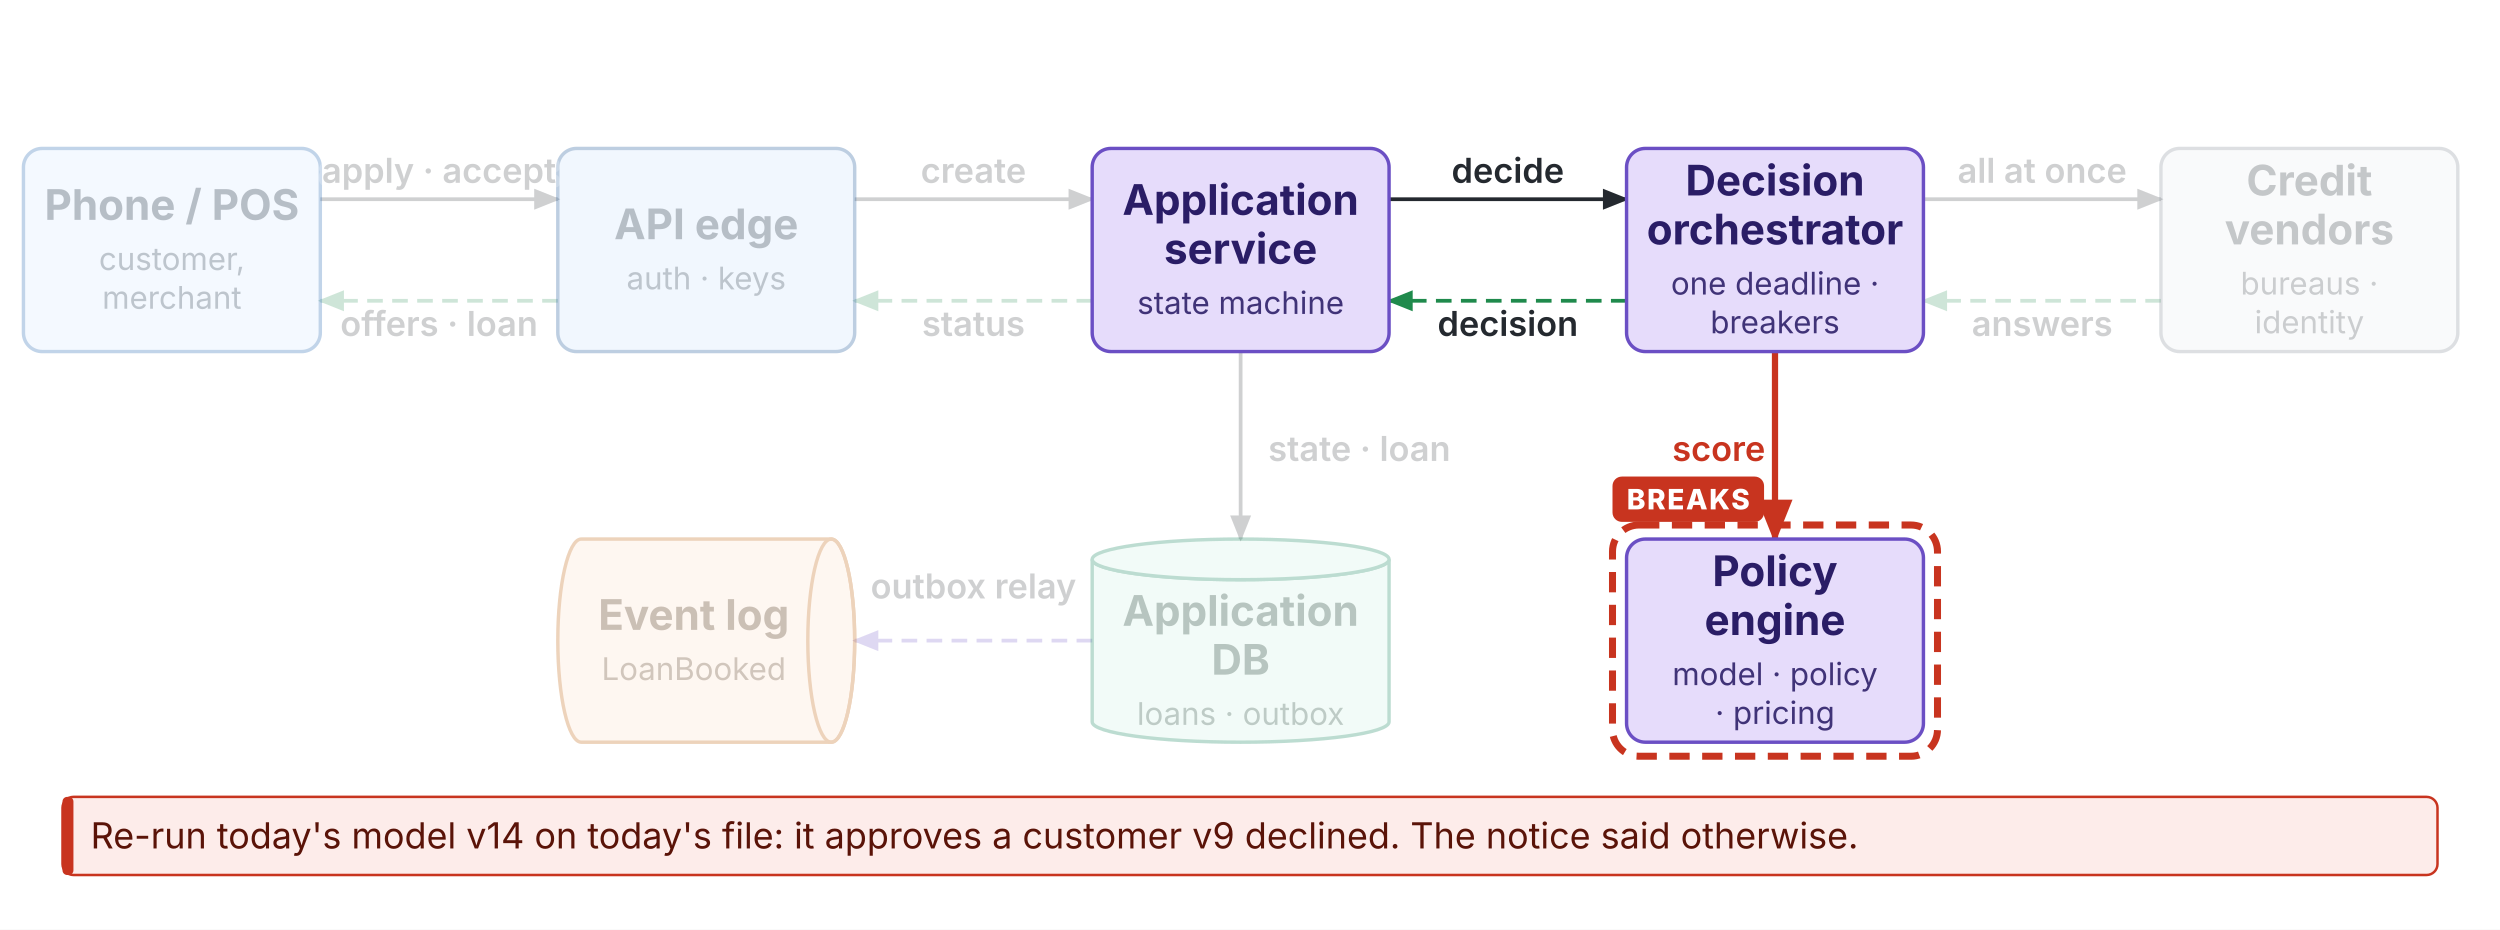
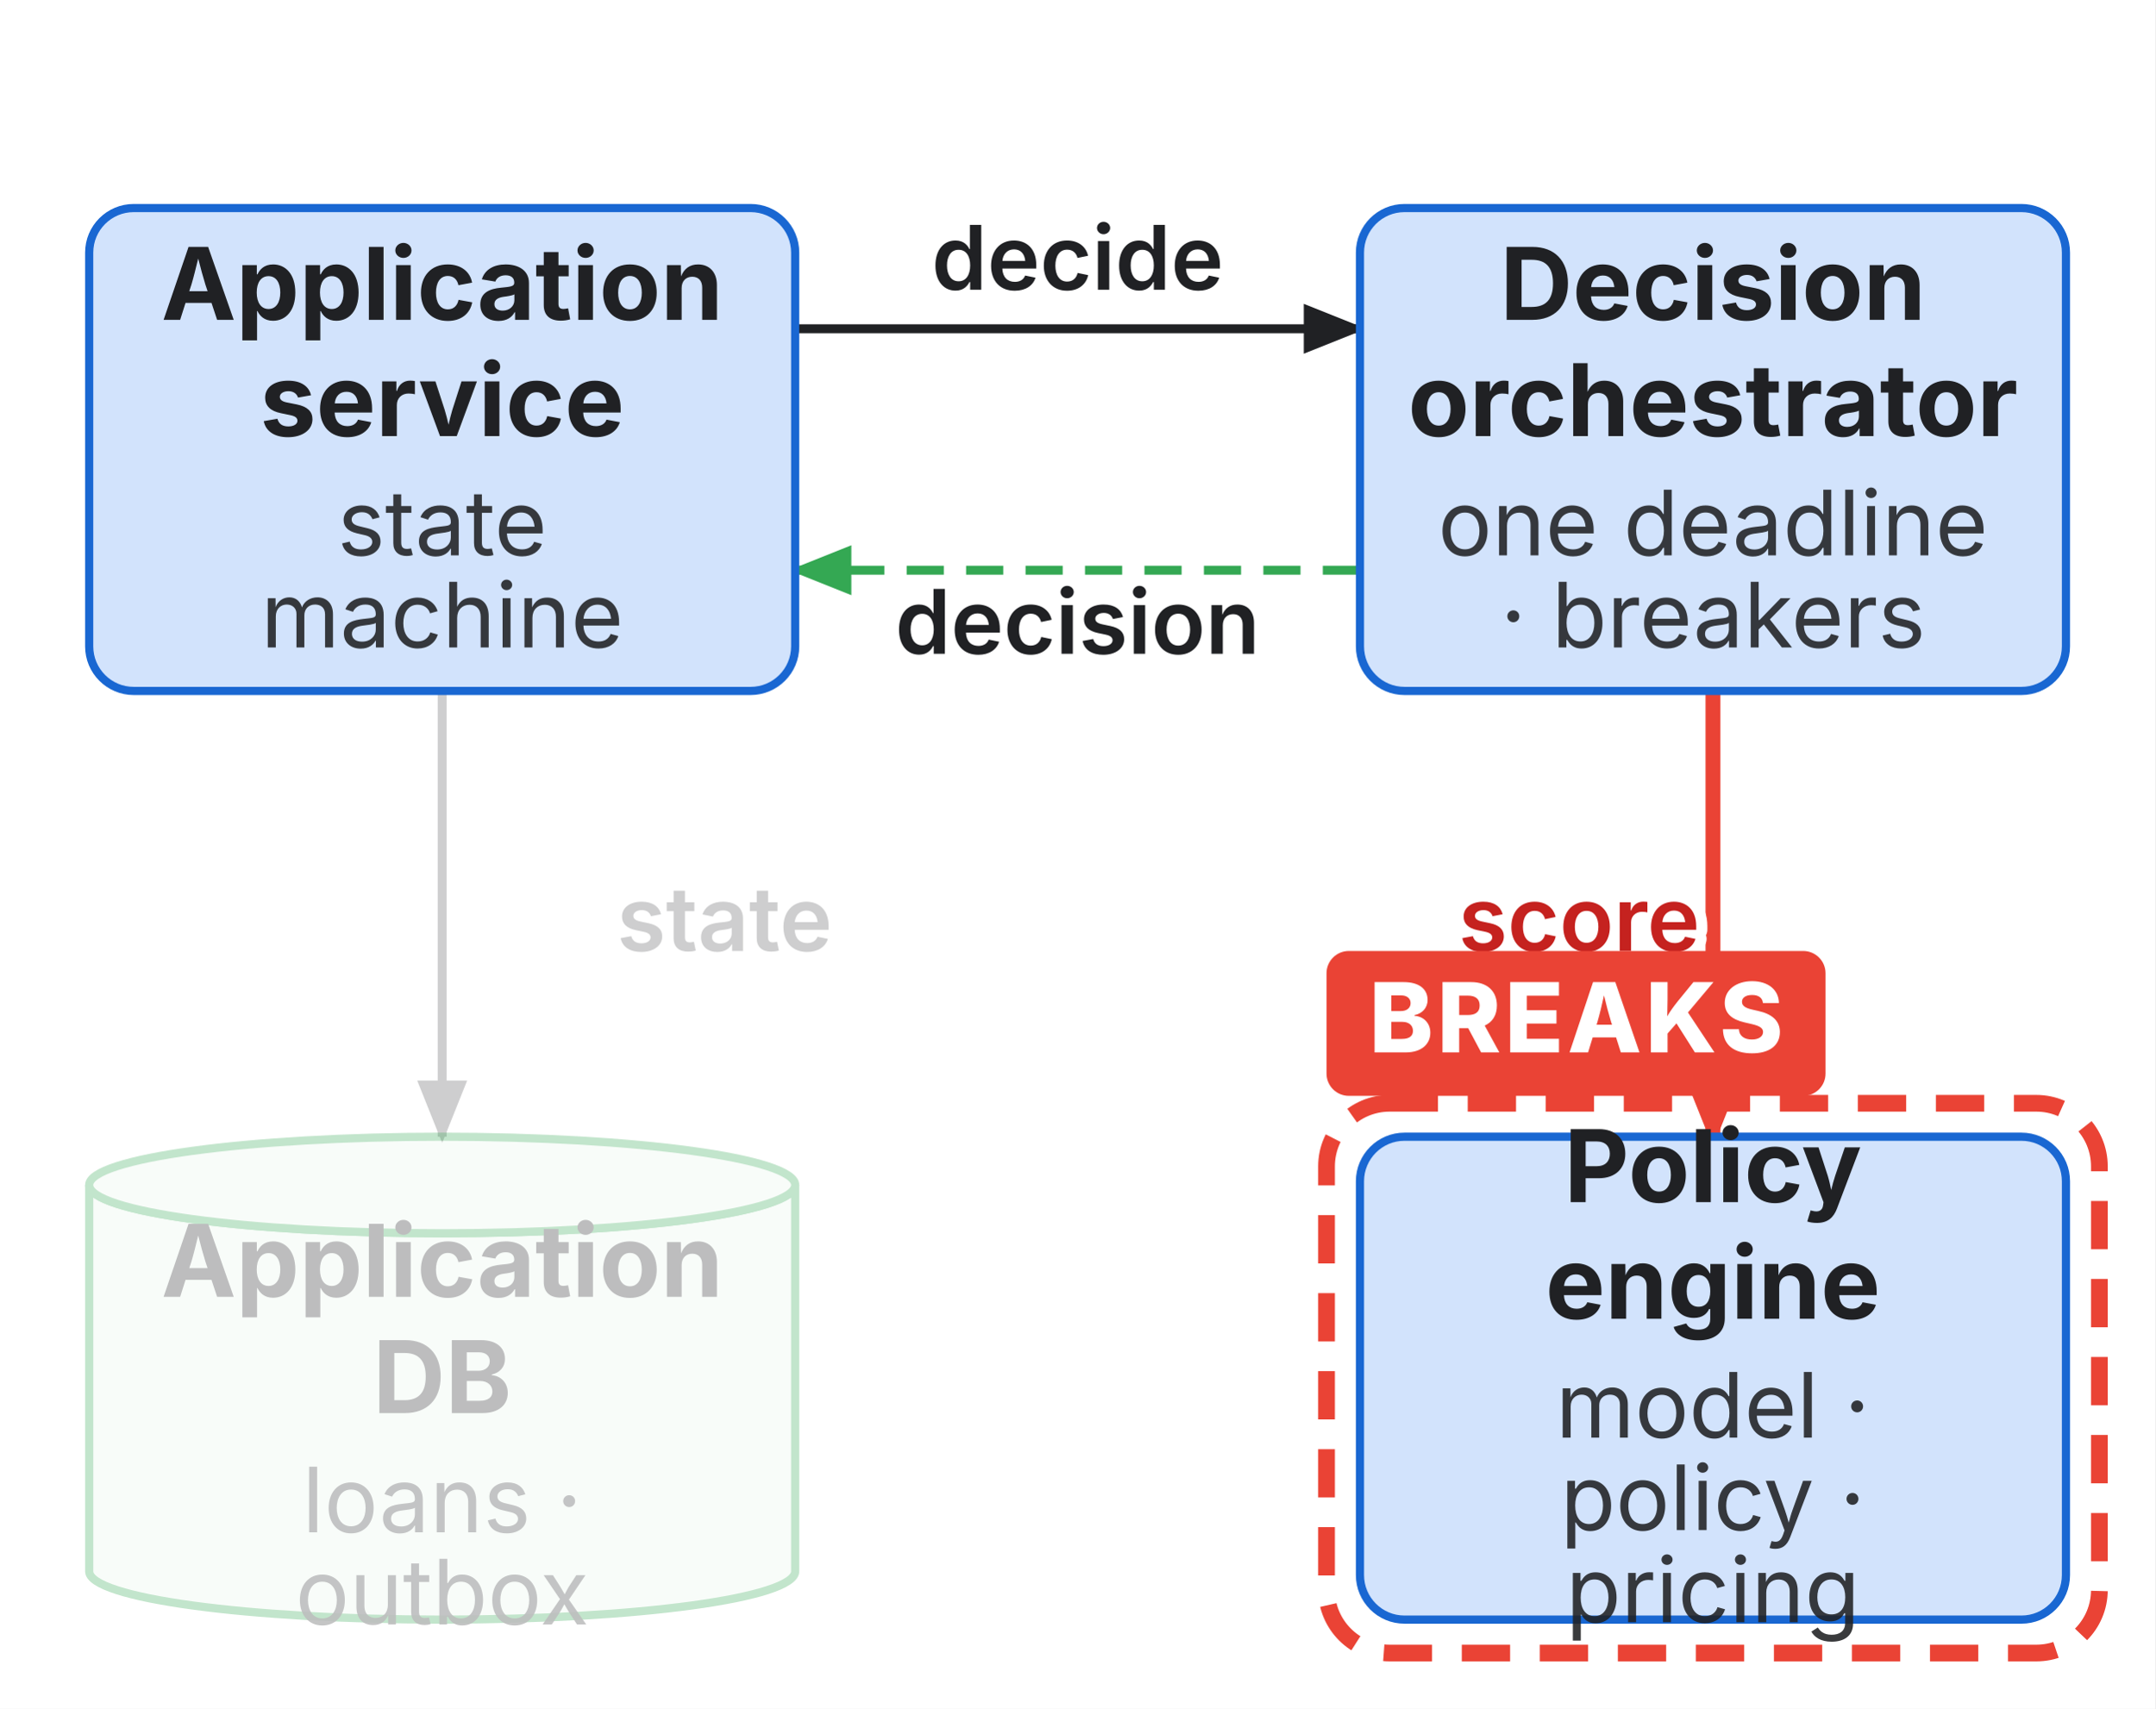
- <svg xmlns="http://www.w3.org/2000/svg" class="base" viewBox="0 205 1600 595" width="1600" height="595">
+ <svg xmlns="http://www.w3.org/2000/svg" class="base" viewBox="675 244 580 460" width="580" height="460">
  <defs>
-     <marker id="bs-1f8a4c" viewBox="0 0 10 10" refX="9" refY="5" markerWidth="7" markerHeight="7" orient="auto">
-       <path d="M0,1 L10,5 L0,9 z" fill="#1f8a4c" />
+     <marker id="bs-202124" viewBox="0 0 10 10" refX="9" refY="5" markerWidth="7" markerHeight="7" orient="auto">
+       <path d="M0,1 L10,5 L0,9 z" fill="#202124" />
    </marker>
-     <marker id="bs-s-1f8a4c" viewBox="0 0 10 10" refX="1" refY="5" markerWidth="7" markerHeight="7" orient="auto">
-       <path d="M10,1 L0,5 L10,9 z" fill="#1f8a4c" />
+     <marker id="bs-s-202124" viewBox="0 0 10 10" refX="1" refY="5" markerWidth="7" markerHeight="7" orient="auto">
+       <path d="M10,1 L0,5 L10,9 z" fill="#202124" />
    </marker>
-     <marker id="bs-24292f" viewBox="0 0 10 10" refX="9" refY="5" markerWidth="7" markerHeight="7" orient="auto">
-       <path d="M0,1 L10,5 L0,9 z" fill="#24292f" />
+     <marker id="bs-34a853" viewBox="0 0 10 10" refX="9" refY="5" markerWidth="7" markerHeight="7" orient="auto">
+       <path d="M0,1 L10,5 L0,9 z" fill="#34a853" />
    </marker>
-     <marker id="bs-s-24292f" viewBox="0 0 10 10" refX="1" refY="5" markerWidth="7" markerHeight="7" orient="auto">
-       <path d="M10,1 L0,5 L10,9 z" fill="#24292f" />
+     <marker id="bs-s-34a853" viewBox="0 0 10 10" refX="1" refY="5" markerWidth="7" markerHeight="7" orient="auto">
+       <path d="M10,1 L0,5 L10,9 z" fill="#34a853" />
    </marker>
-     <marker id="bs-6b4fc4" viewBox="0 0 10 10" refX="9" refY="5" markerWidth="7" markerHeight="7" orient="auto">
-       <path d="M0,1 L10,5 L0,9 z" fill="#6b4fc4" />
+     <marker id="bs-ea4335" viewBox="0 0 10 10" refX="9" refY="5" markerWidth="7" markerHeight="7" orient="auto">
+       <path d="M0,1 L10,5 L0,9 z" fill="#ea4335" />
    </marker>
-     <marker id="bs-s-6b4fc4" viewBox="0 0 10 10" refX="1" refY="5" markerWidth="7" markerHeight="7" orient="auto">
-       <path d="M10,1 L0,5 L10,9 z" fill="#6b4fc4" />
-     </marker>
-     <marker id="bs-c8341f" viewBox="0 0 10 10" refX="9" refY="5" markerWidth="7" markerHeight="7" orient="auto">
-       <path d="M0,1 L10,5 L0,9 z" fill="#c8341f" />
-     </marker>
-     <marker id="bs-s-c8341f" viewBox="0 0 10 10" refX="1" refY="5" markerWidth="7" markerHeight="7" orient="auto">
-       <path d="M10,1 L0,5 L10,9 z" fill="#c8341f" />
+     <marker id="bs-s-ea4335" viewBox="0 0 10 10" refX="1" refY="5" markerWidth="7" markerHeight="7" orient="auto">
+       <path d="M10,1 L0,5 L10,9 z" fill="#ea4335" />
    </marker>
  </defs>
-   <rect width="1600" height="800" fill="#ffffff" />
-   <path d="M205.0,332.5 L357.0,332.5" fill="none" stroke="#24292f" stroke-width="2.4" marker-end="url(#bs-24292f)" opacity="0.22" />
-   <path d="M357.0,397.5 L205.0,397.5" fill="none" stroke="#1f8a4c" stroke-width="2.4" stroke-dasharray="10 6" marker-end="url(#bs-1f8a4c)" opacity="0.22" />
-   <path d="M547.0,332.5 L699.0,332.5" fill="none" stroke="#24292f" stroke-width="2.4" marker-end="url(#bs-24292f)" opacity="0.22" />
-   <path d="M699.0,397.5 L547.0,397.5" fill="none" stroke="#1f8a4c" stroke-width="2.4" stroke-dasharray="10 6" marker-end="url(#bs-1f8a4c)" opacity="0.22" />
-   <path d="M794.0,430.0 L794.0,550.0" fill="none" stroke="#24292f" stroke-width="2.4" marker-end="url(#bs-24292f)" opacity="0.22" />
-   <path d="M889.0,332.5 L1041.0,332.5" fill="none" stroke="#24292f" stroke-width="2.4" marker-end="url(#bs-24292f)" />
-   <path d="M1041.0,397.5 L889.0,397.5" fill="none" stroke="#1f8a4c" stroke-width="2.4" stroke-dasharray="10 6" marker-end="url(#bs-1f8a4c)" />
-   <path d="M1231.0,332.5 L1383.0,332.5" fill="none" stroke="#24292f" stroke-width="2.4" marker-end="url(#bs-24292f)" opacity="0.22" />
-   <path d="M1383.0,397.5 L1231.0,397.5" fill="none" stroke="#1f8a4c" stroke-width="2.4" stroke-dasharray="10 6" marker-end="url(#bs-1f8a4c)" opacity="0.22" />
-   <path d="M1136.0,430.0 L1136.0,550.0" fill="none" stroke="#c8341f" stroke-width="4" marker-end="url(#bs-c8341f)" />
-   <path d="M699.0,615.0 L547.0,615.0" fill="none" stroke="#6b4fc4" stroke-width="2.4" stroke-dasharray="10 6" marker-end="url(#bs-6b4fc4)" opacity="0.22" />
-   <g opacity="0.3">
-     <rect x="15" y="300" width="190" height="130" rx="12" fill="#dbeafe" stroke="#2f6fb5" stroke-width="2.2" />
-     <text x="110.0" y="345.7" text-anchor="middle" font-family="Inter, Helvetica, Arial, sans-serif" font-size="27" font-weight="700" fill="#0b2540">Phone / POS</text>
-     <text x="110.0" y="377.8" text-anchor="middle" font-family="Inter, Helvetica, Arial, sans-serif" font-size="20.0" fill="#0b2540" fill-opacity="0.88">customer,</text>
-     <text x="110.0" y="402.6" text-anchor="middle" font-family="Inter, Helvetica, Arial, sans-serif" font-size="20.0" fill="#0b2540" fill-opacity="0.88">merchant</text>
+   <rect x="675" y="244" width="580" height="460" fill="#ffffff" />
+   <path data-k="e:ap-db" d="M794.0,430.0 L794.0,550.0" fill="none" stroke="#202124" stroke-width="2.4" marker-end="url(#bs-202124)" opacity="0.22" />
+   <path data-k="e:ap-o" d="M889.0,332.5 L1041.0,332.5" fill="none" stroke="#202124" stroke-width="2.4" marker-end="url(#bs-202124)" />
+   <path data-k="e:o-ap" d="M1041.0,397.5 L889.0,397.5" fill="none" stroke="#34a853" stroke-width="2.4" stroke-dasharray="10 6" marker-end="url(#bs-34a853)" />
+   <path data-k="e:o-m" d="M1136.0,430.0 L1136.0,550.0" fill="none" stroke="#ea4335" stroke-width="4" marker-end="url(#bs-ea4335)" />
+   <g data-k="n:app">
+     <rect x="699" y="300" width="190" height="130" rx="12" fill="#d2e3fc" stroke="#1967d2" stroke-width="2.2" />
+     <text x="794.0" y="330.1" text-anchor="middle" font-family="Inter, Roboto, sans-serif" font-size="27" font-weight="700" fill="#202124">Application</text>
+     <text x="794.0" y="361.4" text-anchor="middle" font-family="Inter, Roboto, sans-serif" font-size="27" font-weight="700" fill="#202124">service</text>
+     <text x="794.0" y="393.5" text-anchor="middle" font-family="Inter, Roboto, sans-serif" font-size="24.3" fill="#202124" fill-opacity="0.88">state</text>
+     <text x="794.0" y="418.3" text-anchor="middle" font-family="Inter, Roboto, sans-serif" font-size="24.3" fill="#202124" fill-opacity="0.88">machine</text>
  </g>
-   <g opacity="0.3">
-     <rect x="357" y="300" width="190" height="130" rx="12" fill="#cfe3fb" stroke="#215a9a" stroke-width="2.2" />
-     <text x="452.0" y="358.1" text-anchor="middle" font-family="Inter, Helvetica, Arial, sans-serif" font-size="27" font-weight="700" fill="#0b2540">API edge</text>
-     <text x="452.0" y="390.2" text-anchor="middle" font-family="Inter, Helvetica, Arial, sans-serif" font-size="20.0" fill="#0b2540" fill-opacity="0.88">auth · keys</text>
+   <g data-k="n:orch">
+     <rect x="1041" y="300" width="190" height="130" rx="12" fill="#d2e3fc" stroke="#1967d2" stroke-width="2.2" />
+     <text x="1136.0" y="330.1" text-anchor="middle" font-family="Inter, Roboto, sans-serif" font-size="27" font-weight="700" fill="#202124">Decision</text>
+     <text x="1136.0" y="361.4" text-anchor="middle" font-family="Inter, Roboto, sans-serif" font-size="27" font-weight="700" fill="#202124">orchestrator</text>
+     <text x="1136.0" y="393.5" text-anchor="middle" font-family="Inter, Roboto, sans-serif" font-size="24.3" fill="#202124" fill-opacity="0.88">one deadline</text>
+     <text x="1136.0" y="418.3" text-anchor="middle" font-family="Inter, Roboto, sans-serif" font-size="24.3" fill="#202124" fill-opacity="0.88">· breakers</text>
  </g>
-   <rect x="699" y="300" width="190" height="130" rx="12" fill="#e6dcfb" stroke="#6b4fc4" stroke-width="2.2" />
-   <text x="794.0" y="342.5" text-anchor="middle" font-family="Inter, Helvetica, Arial, sans-serif" font-size="27" font-weight="700" fill="#2a1d66">Application</text>
-   <text x="794.0" y="373.8" text-anchor="middle" font-family="Inter, Helvetica, Arial, sans-serif" font-size="27" font-weight="700" fill="#2a1d66">service</text>
-   <text x="794.0" y="405.9" text-anchor="middle" font-family="Inter, Helvetica, Arial, sans-serif" font-size="20.0" fill="#2a1d66" fill-opacity="0.88">state machine</text>
-   <rect x="1041" y="300" width="190" height="130" rx="12" fill="#e6dcfb" stroke="#6b4fc4" stroke-width="2.2" />
-   <text x="1136.0" y="330.1" text-anchor="middle" font-family="Inter, Helvetica, Arial, sans-serif" font-size="27" font-weight="700" fill="#2a1d66">Decision</text>
-   <text x="1136.0" y="361.4" text-anchor="middle" font-family="Inter, Helvetica, Arial, sans-serif" font-size="27" font-weight="700" fill="#2a1d66">orchestrator</text>
-   <text x="1136.0" y="393.5" text-anchor="middle" font-family="Inter, Helvetica, Arial, sans-serif" font-size="20.0" fill="#2a1d66" fill-opacity="0.88">one deadline ·</text>
-   <text x="1136.0" y="418.3" text-anchor="middle" font-family="Inter, Helvetica, Arial, sans-serif" font-size="20.0" fill="#2a1d66" fill-opacity="0.88">breakers</text>
-   <g opacity="0.3">
-     <rect x="1383" y="300" width="190" height="130" rx="12" fill="#eceff2" stroke="#8c959f" stroke-width="2.2" />
-     <text x="1478.0" y="330.1" text-anchor="middle" font-family="Inter, Helvetica, Arial, sans-serif" font-size="27" font-weight="700" fill="#3a424a">Credit</text>
-     <text x="1478.0" y="361.4" text-anchor="middle" font-family="Inter, Helvetica, Arial, sans-serif" font-size="27" font-weight="700" fill="#3a424a">vendors</text>
-     <text x="1478.0" y="393.5" text-anchor="middle" font-family="Inter, Helvetica, Arial, sans-serif" font-size="20.0" fill="#3a424a" fill-opacity="0.88">bureaus ·</text>
-     <text x="1478.0" y="418.3" text-anchor="middle" font-family="Inter, Helvetica, Arial, sans-serif" font-size="20.0" fill="#3a424a" fill-opacity="0.88">identity</text>
+   <g data-k="n:db">
+     <g opacity="0.3">
+       <path d="M699,563 a95.0,13 0 0,0 190,0 v104 a95.0,13 0 0,1 -190,0 z" fill="#e6f4ea" stroke="#34a853" stroke-width="2.2" />
+       <ellipse cx="794.0" cy="563" rx="95.0" ry="13" fill="#e6f4ea" stroke="#34a853" stroke-width="2.2" />
+       <text x="794.0" y="593.1" text-anchor="middle" font-family="Inter, Roboto, sans-serif" font-size="27" font-weight="700" fill="#202124">Application</text>
+       <text x="794.0" y="624.4" text-anchor="middle" font-family="Inter, Roboto, sans-serif" font-size="27" font-weight="700" fill="#202124">DB</text>
+       <text x="794.0" y="656.5" text-anchor="middle" font-family="Inter, Roboto, sans-serif" font-size="24.3" fill="#202124" fill-opacity="0.88">loans ·</text>
+       <text x="794.0" y="681.3" text-anchor="middle" font-family="Inter, Roboto, sans-serif" font-size="24.3" fill="#202124" fill-opacity="0.88">outbox</text>
+     </g>
  </g>
-   <g opacity="0.3">
-     <path d="M699,563 a95.0,13 0 0,0 190,0 v104 a95.0,13 0 0,1 -190,0 z" fill="#d3f3e6" stroke="#1f8a63" stroke-width="2.2" />
-     <ellipse cx="794.0" cy="563" rx="95.0" ry="13" fill="#d3f3e6" stroke="#1f8a63" stroke-width="2.2" />
-     <text x="794.0" y="605.5" text-anchor="middle" font-family="Inter, Helvetica, Arial, sans-serif" font-size="27" font-weight="700" fill="#0d3b2a">Application</text>
-     <text x="794.0" y="636.8" text-anchor="middle" font-family="Inter, Helvetica, Arial, sans-serif" font-size="27" font-weight="700" fill="#0d3b2a">DB</text>
-     <text x="794.0" y="668.9" text-anchor="middle" font-family="Inter, Helvetica, Arial, sans-serif" font-size="20.0" fill="#0d3b2a" fill-opacity="0.88">loans · outbox</text>
+   <g data-k="n:model">
+     <rect x="1041" y="550" width="190" height="130" rx="12" fill="#d2e3fc" stroke="#1967d2" stroke-width="2.2" />
+     <text x="1136.0" y="567.6" text-anchor="middle" font-family="Inter, Roboto, sans-serif" font-size="27" font-weight="700" fill="#202124">Policy</text>
+     <text x="1136.0" y="599.0" text-anchor="middle" font-family="Inter, Roboto, sans-serif" font-size="27" font-weight="700" fill="#202124">engine</text>
+     <text x="1136.0" y="631.0" text-anchor="middle" font-family="Inter, Roboto, sans-serif" font-size="24.3" fill="#202124" fill-opacity="0.88">model ·</text>
+     <text x="1136.0" y="655.9" text-anchor="middle" font-family="Inter, Roboto, sans-serif" font-size="24.3" fill="#202124" fill-opacity="0.88">policy ·</text>
+     <text x="1136.0" y="680.7" text-anchor="middle" font-family="Inter, Roboto, sans-serif" font-size="24.3" fill="#202124" fill-opacity="0.88">pricing</text>
  </g>
-   <g opacity="0.3">
-     <path d="M372,550 h160 a15,65.0 0 0,1 0,130 h-160 a15,65.0 0 0,1 0,-130 z" fill="#fde3cf" stroke="#c26a1b" stroke-width="2.2" />
-     <ellipse cx="532" cy="615.0" rx="15" ry="65.0" fill="none" stroke="#c26a1b" stroke-width="2.2" />
-     <text x="444.0" y="608.1" text-anchor="middle" font-family="Inter, Helvetica, Arial, sans-serif" font-size="27" font-weight="700" fill="#4f2a08">Event log</text>
-     <text x="444.0" y="640.2" text-anchor="middle" font-family="Inter, Helvetica, Arial, sans-serif" font-size="20.0" fill="#4f2a08" fill-opacity="0.88">LoanBooked</text>
+   <text data-k="e:ap-db" x="870.0" y="500.0" text-anchor="middle" font-family="Inter, Roboto, sans-serif" font-size="24" font-weight="600" fill="#202124" paint-order="stroke" stroke="#ffffff" stroke-width="6" stroke-linejoin="round" opacity="0.22">state</text>
+   <text data-k="e:ap-o" x="965.0" y="322.0" text-anchor="middle" font-family="Inter, Roboto, sans-serif" font-size="24" font-weight="600" fill="#202124" paint-order="stroke" stroke="#ffffff" stroke-width="6" stroke-linejoin="round">decide</text>
+   <text data-k="e:o-ap" x="965.0" y="420.0" text-anchor="middle" font-family="Inter, Roboto, sans-serif" font-size="24" font-weight="600" fill="#202124" paint-order="stroke" stroke="#ffffff" stroke-width="6" stroke-linejoin="round">decision</text>
+   <text data-k="e:o-m" x="1100.0" y="500.0" text-anchor="middle" font-family="Inter, Roboto, sans-serif" font-size="24" font-weight="600" fill="#C5221F" paint-order="stroke" stroke="#ffffff" stroke-width="6" stroke-linejoin="round">score</text>
+   <g data-k="m:model">
+     <rect x="1032" y="541" width="208" height="148" rx="17" fill="none" stroke="#ea4335" stroke-width="4.5" stroke-dasharray="13 8" />
+     <rect x="1032" y="500.0" width="134.3" height="39.0" rx="6" fill="#ea4335" />
+     <text x="1099.2" y="527.3" text-anchor="middle" font-family="Inter, Roboto, sans-serif" font-size="26" font-weight="800" letter-spacing="1" fill="#ffffff">BREAKS</text>
  </g>
-   <rect x="1041" y="550" width="190" height="130" rx="12" fill="#e6dcfb" stroke="#6b4fc4" stroke-width="2.2" />
-   <text x="1136.0" y="580.1" text-anchor="middle" font-family="Inter, Helvetica, Arial, sans-serif" font-size="27" font-weight="700" fill="#2a1d66">Policy</text>
-   <text x="1136.0" y="611.4" text-anchor="middle" font-family="Inter, Helvetica, Arial, sans-serif" font-size="27" font-weight="700" fill="#2a1d66">engine</text>
-   <text x="1136.0" y="643.5" text-anchor="middle" font-family="Inter, Helvetica, Arial, sans-serif" font-size="20.0" fill="#2a1d66" fill-opacity="0.88">model · policy</text>
-   <text x="1136.0" y="668.3" text-anchor="middle" font-family="Inter, Helvetica, Arial, sans-serif" font-size="20.0" fill="#2a1d66" fill-opacity="0.88">· pricing</text>
-   <text x="281.0" y="322.0" text-anchor="middle" font-family="Inter, Helvetica, Arial, sans-serif" font-size="22" font-weight="600" fill="#24292f" paint-order="stroke" stroke="#ffffff" stroke-width="6" stroke-linejoin="round" opacity="0.22">apply · accept</text>
-   <text x="281.0" y="420.0" text-anchor="middle" font-family="Inter, Helvetica, Arial, sans-serif" font-size="22" font-weight="600" fill="#24292f" paint-order="stroke" stroke="#ffffff" stroke-width="6" stroke-linejoin="round" opacity="0.22">offers · loan</text>
-   <text x="623.0" y="322.0" text-anchor="middle" font-family="Inter, Helvetica, Arial, sans-serif" font-size="22" font-weight="600" fill="#24292f" paint-order="stroke" stroke="#ffffff" stroke-width="6" stroke-linejoin="round" opacity="0.22">create</text>
-   <text x="623.0" y="420.0" text-anchor="middle" font-family="Inter, Helvetica, Arial, sans-serif" font-size="22" font-weight="600" fill="#24292f" paint-order="stroke" stroke="#ffffff" stroke-width="6" stroke-linejoin="round" opacity="0.22">status</text>
-   <text x="870.0" y="500.0" text-anchor="middle" font-family="Inter, Helvetica, Arial, sans-serif" font-size="22" font-weight="600" fill="#24292f" paint-order="stroke" stroke="#ffffff" stroke-width="6" stroke-linejoin="round" opacity="0.22">state · loan</text>
-   <text x="965.0" y="322.0" text-anchor="middle" font-family="Inter, Helvetica, Arial, sans-serif" font-size="22" font-weight="600" fill="#24292f" paint-order="stroke" stroke="#ffffff" stroke-width="6" stroke-linejoin="round">decide</text>
-   <text x="965.0" y="420.0" text-anchor="middle" font-family="Inter, Helvetica, Arial, sans-serif" font-size="22" font-weight="600" fill="#24292f" paint-order="stroke" stroke="#ffffff" stroke-width="6" stroke-linejoin="round">decision</text>
-   <text x="1307.0" y="322.0" text-anchor="middle" font-family="Inter, Helvetica, Arial, sans-serif" font-size="22" font-weight="600" fill="#24292f" paint-order="stroke" stroke="#ffffff" stroke-width="6" stroke-linejoin="round" opacity="0.22">all at once</text>
-   <text x="1307.0" y="420.0" text-anchor="middle" font-family="Inter, Helvetica, Arial, sans-serif" font-size="22" font-weight="600" fill="#24292f" paint-order="stroke" stroke="#ffffff" stroke-width="6" stroke-linejoin="round" opacity="0.22">answers</text>
-   <text x="1100.0" y="500.0" text-anchor="middle" font-family="Inter, Helvetica, Arial, sans-serif" font-size="22" font-weight="600" fill="#c8341f" paint-order="stroke" stroke="#ffffff" stroke-width="6" stroke-linejoin="round">score</text>
-   <text x="623.0" y="588.0" text-anchor="middle" font-family="Inter, Helvetica, Arial, sans-serif" font-size="22" font-weight="600" fill="#24292f" paint-order="stroke" stroke="#ffffff" stroke-width="6" stroke-linejoin="round" opacity="0.22">outbox relay</text>
-   <rect x="1032" y="541" width="208" height="148" rx="17" fill="none" stroke="#c8341f" stroke-width="4.5" stroke-dasharray="13 8" />
-   <rect x="1032" y="510" width="97.0" height="29" rx="6" fill="#c8341f" />
-   <text x="1080.5" y="531" text-anchor="middle" font-family="Inter, Helvetica, Arial, sans-serif" font-size="18" font-weight="800" letter-spacing="1" fill="#ffffff">BREAKS</text>
-   <rect x="40" y="715" width="1520" height="50" rx="7" fill="#fdecea" stroke="#c8341f" stroke-width="1.6" />
-   <rect x="40" y="715" width="7" height="50" rx="3" fill="#c8341f" />
-   <text x="58" y="748" font-family="Inter, Helvetica, Arial, sans-serif" font-size="23" fill="#5a1308">Re-run today's model v14 on today's file: it approves a customer v9 declined. The notice said otherwise.</text>
</svg>
